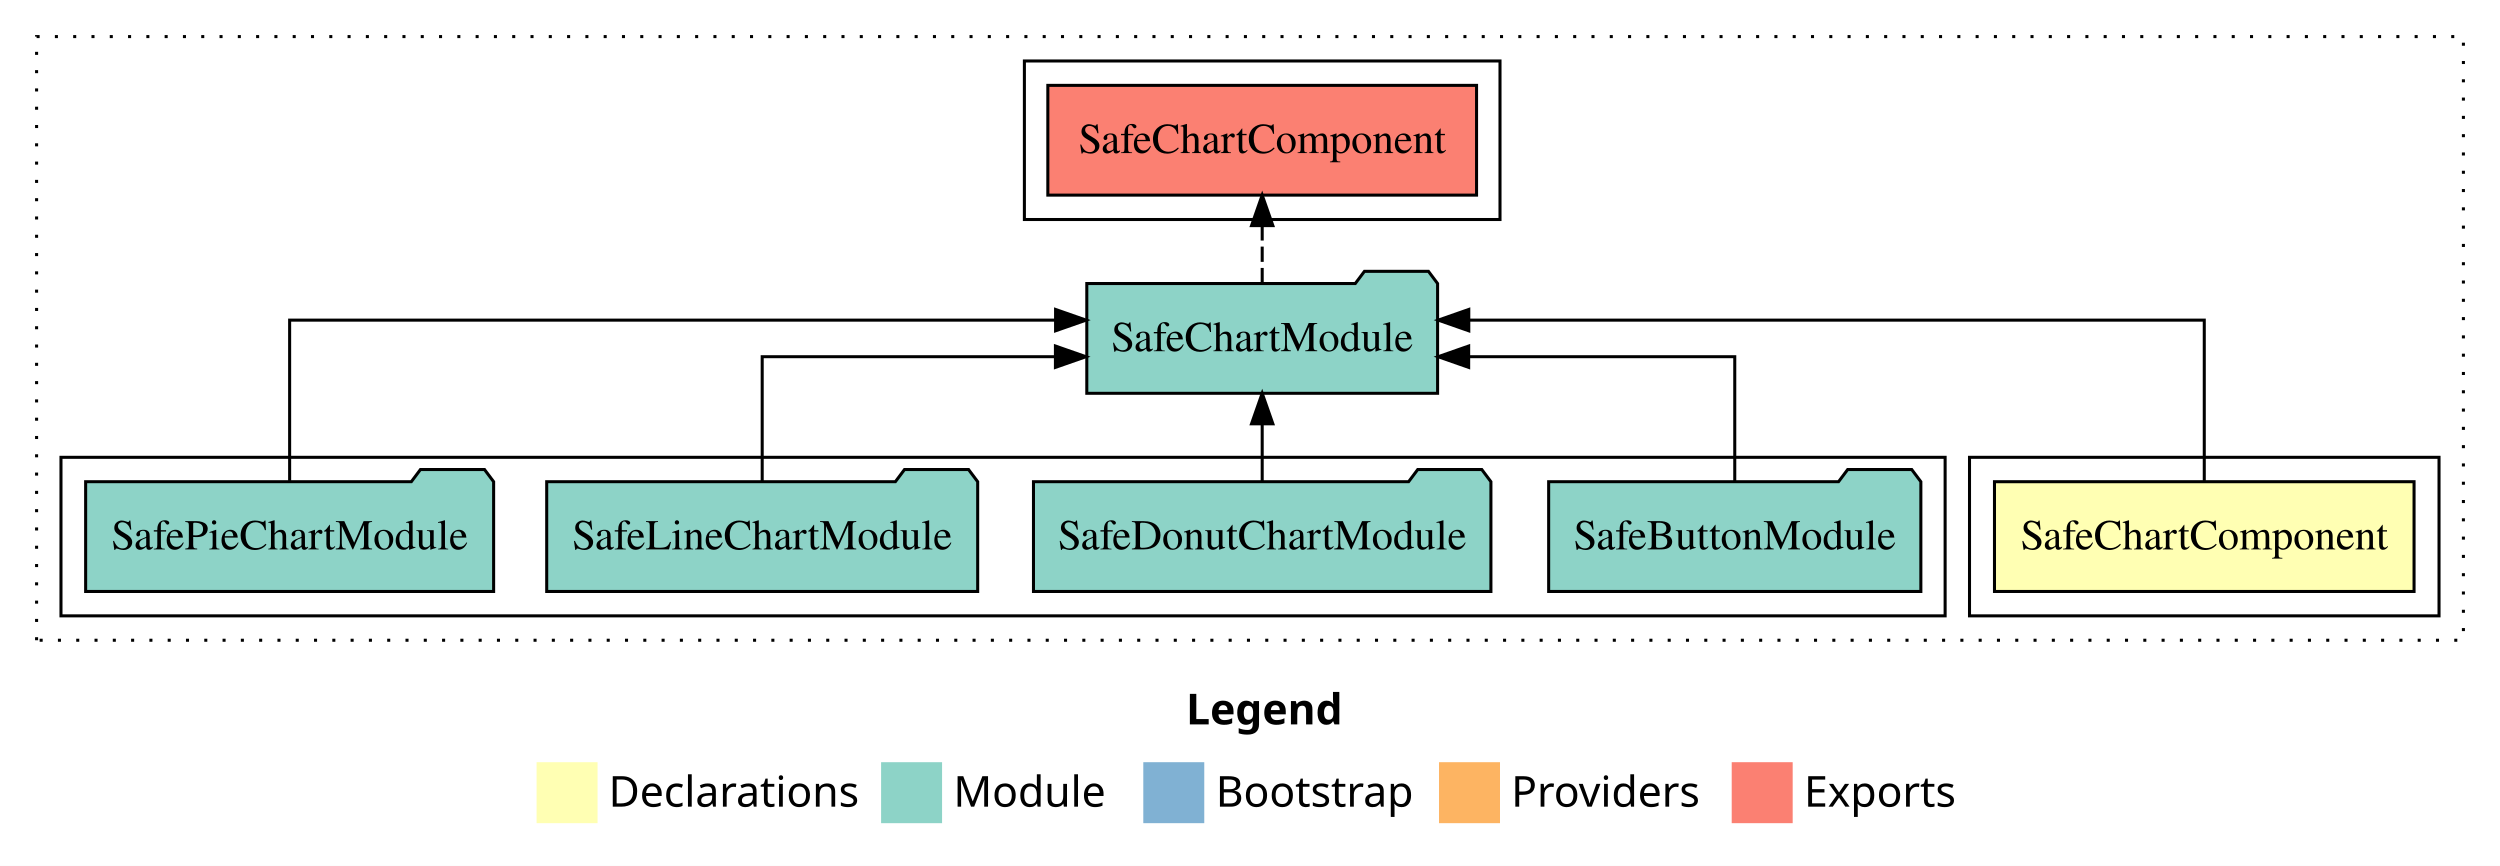
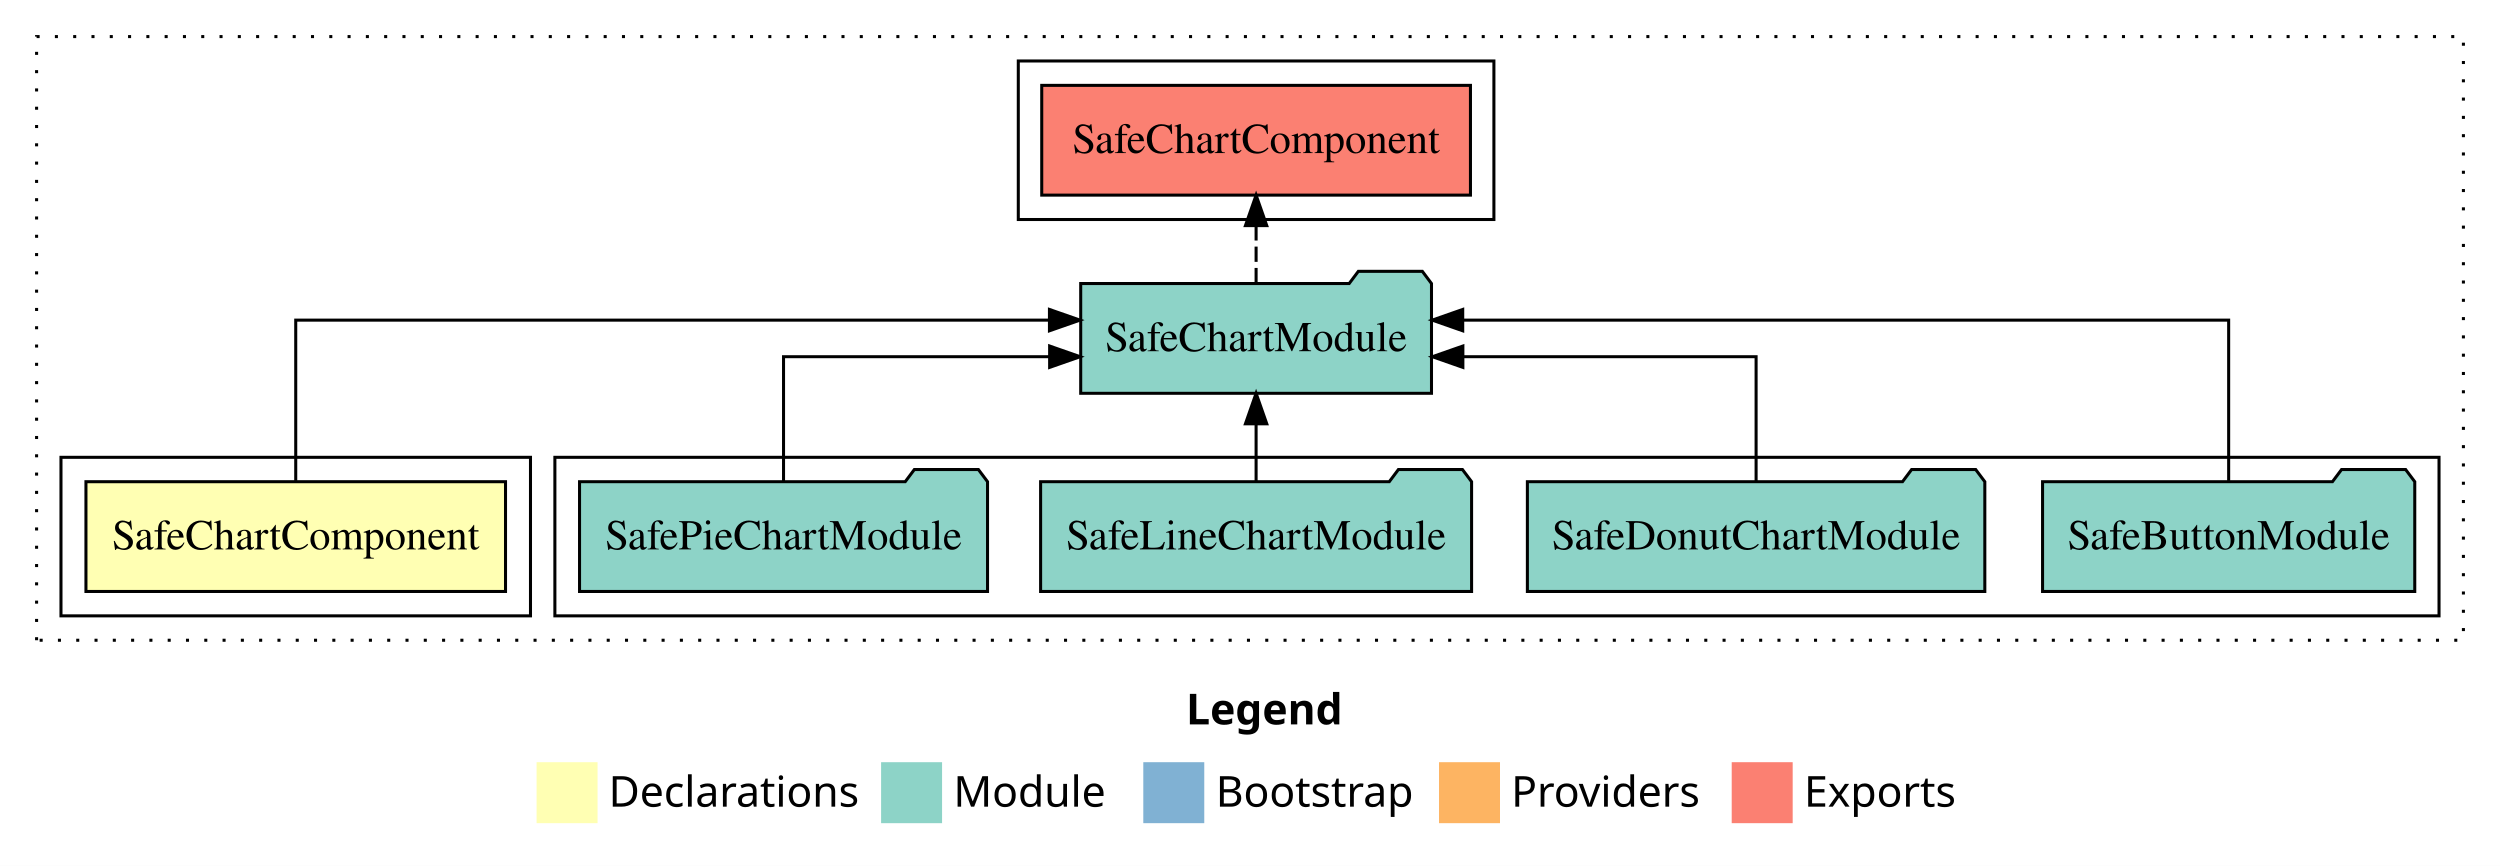
<svg xmlns="http://www.w3.org/2000/svg" width="820pt" height="284pt" viewBox="0.00 0.00 820.00 284.00">
  <g id="graph0" class="graph" transform="scale(1 1) rotate(0) translate(4 280)">
    <polygon fill="white" stroke="transparent" points="-4,4 -4,-280 816,-280 816,4 -4,4" />
    <text text-anchor="start" x="385.01" y="-42.4" font-family="sans-serif" font-weight="bold" font-size="14.00">Legend</text>
    <polygon fill="#ffffb3" stroke="transparent" points="172,-10 172,-30 192,-30 192,-10 172,-10" />
    <text text-anchor="start" x="195.63" y="-15.4" font-family="sans-serif" font-size="14.00">  Declarations</text>
    <polygon fill="#8dd3c7" stroke="transparent" points="285,-10 285,-30 305,-30 305,-10 285,-10" />
    <text text-anchor="start" x="308.73" y="-15.4" font-family="sans-serif" font-size="14.00">  Module</text>
    <polygon fill="#80b1d3" stroke="transparent" points="371,-10 371,-30 391,-30 391,-10 371,-10" />
    <text text-anchor="start" x="394.78" y="-15.4" font-family="sans-serif" font-size="14.00">  Bootstrap</text>
    <polygon fill="#fdb462" stroke="transparent" points="468,-10 468,-30 488,-30 488,-10 468,-10" />
    <text text-anchor="start" x="491.67" y="-15.4" font-family="sans-serif" font-size="14.00">  Providers</text>
    <polygon fill="#fb8072" stroke="transparent" points="564,-10 564,-30 584,-30 584,-10 564,-10" />
    <text text-anchor="start" x="587.73" y="-15.4" font-family="sans-serif" font-size="14.00">  Exports</text>
    <g id="clust1" class="cluster">
      <polygon fill="none" stroke="black" stroke-dasharray="1,5" points="8,-70 8,-268 804,-268 804,-70 8,-70" />
    </g>
+     <g id="clust4" class="cluster">
+       <polygon fill="none" stroke="black" points="178,-78 178,-130 796,-130 796,-78 178,-78" />
+     </g>
    <g id="clust5" class="cluster">
-       <polygon fill="none" stroke="black" points="332,-208 332,-260 488,-260 488,-208 332,-208" />
+       <polygon fill="none" stroke="black" points="330,-208 330,-260 486,-260 486,-208 330,-208" />
    </g>
    <g id="clust2" class="cluster">
-       <polygon fill="none" stroke="black" points="642,-78 642,-130 796,-130 796,-78 642,-78" />
-     </g>
-     <g id="clust4" class="cluster">
-       <polygon fill="none" stroke="black" points="16,-78 16,-130 634,-130 634,-78 16,-78" />
+       <polygon fill="none" stroke="black" points="16,-78 16,-130 170,-130 170,-78 16,-78" />
    </g>
    <g id="node1" class="node">
-       <polygon fill="#ffffb3" stroke="black" points="787.81,-122 650.19,-122 650.19,-86 787.81,-86 787.81,-122" />
-       <text text-anchor="middle" x="719" y="-99.8" font-family="Times,serif" font-size="14.00">SafeChartComponent</text>
+       <polygon fill="#ffffb3" stroke="black" points="161.81,-122 24.19,-122 24.19,-86 161.81,-86 161.81,-122" />
+       <text text-anchor="middle" x="93" y="-99.8" font-family="Times,serif" font-size="14.00">SafeChartComponent</text>
    </g>
    <g id="node2" class="node">
-       <polygon fill="#8dd3c7" stroke="black" points="467.53,-187 464.53,-191 443.53,-191 440.53,-187 352.47,-187 352.47,-151 467.53,-151 467.53,-187" />
-       <text text-anchor="middle" x="410" y="-164.8" font-family="Times,serif" font-size="14.00">SafeChartModule</text>
+       <polygon fill="#8dd3c7" stroke="black" points="465.53,-187 462.53,-191 441.53,-191 438.53,-187 350.47,-187 350.47,-151 465.53,-151 465.53,-187" />
+       <text text-anchor="middle" x="408" y="-164.8" font-family="Times,serif" font-size="14.00">SafeChartModule</text>
    </g>
    <g id="edge1" class="edge">
-       <path fill="none" stroke="black" d="M719,-122.28C719,-143.32 719,-175 719,-175 719,-175 477.76,-175 477.76,-175" />
-       <polygon fill="black" stroke="black" points="477.76,-171.5 467.76,-175 477.76,-178.5 477.76,-171.5" />
+       <path fill="none" stroke="black" d="M93,-122.28C93,-143.32 93,-175 93,-175 93,-175 340.22,-175 340.22,-175" />
+       <polygon fill="black" stroke="black" points="340.22,-178.5 350.22,-175 340.22,-171.5 340.22,-178.5" />
    </g>
    <g id="node7" class="node">
-       <polygon fill="#fb8072" stroke="black" points="480.31,-252 339.69,-252 339.69,-216 480.31,-216 480.31,-252" />
-       <text text-anchor="middle" x="410" y="-229.8" font-family="Times,serif" font-size="14.00">SafeChartComponent </text>
+       <polygon fill="#fb8072" stroke="black" points="478.31,-252 337.69,-252 337.69,-216 478.31,-216 478.31,-252" />
+       <text text-anchor="middle" x="408" y="-229.8" font-family="Times,serif" font-size="14.00">SafeChartComponent </text>
    </g>
    <g id="edge6" class="edge">
-       <path fill="none" stroke="black" stroke-dasharray="5,2" d="M410,-187.11C410,-187.11 410,-205.99 410,-205.99" />
-       <polygon fill="black" stroke="black" points="406.5,-205.99 410,-215.99 413.5,-205.99 406.5,-205.99" />
+       <path fill="none" stroke="black" stroke-dasharray="5,2" d="M408,-187.11C408,-187.11 408,-205.99 408,-205.99" />
+       <polygon fill="black" stroke="black" points="404.5,-205.99 408,-215.99 411.5,-205.99 404.5,-205.99" />
    </g>
    <g id="node3" class="node">
-       <polygon fill="#8dd3c7" stroke="black" points="626.04,-122 623.04,-126 602.04,-126 599.04,-122 503.96,-122 503.96,-86 626.04,-86 626.04,-122" />
-       <text text-anchor="middle" x="565" y="-99.8" font-family="Times,serif" font-size="14.00">SafeButtonModule</text>
+       <polygon fill="#8dd3c7" stroke="black" points="788.04,-122 785.04,-126 764.04,-126 761.04,-122 665.96,-122 665.96,-86 788.04,-86 788.04,-122" />
+       <text text-anchor="middle" x="727" y="-99.8" font-family="Times,serif" font-size="14.00">SafeButtonModule</text>
    </g>
    <g id="edge2" class="edge">
-       <path fill="none" stroke="black" d="M565,-122.02C565,-139.37 565,-163 565,-163 565,-163 477.72,-163 477.72,-163" />
-       <polygon fill="black" stroke="black" points="477.72,-159.5 467.72,-163 477.72,-166.5 477.72,-159.5" />
+       <path fill="none" stroke="black" d="M727,-122.28C727,-143.32 727,-175 727,-175 727,-175 475.77,-175 475.77,-175" />
+       <polygon fill="black" stroke="black" points="475.77,-171.5 465.77,-175 475.77,-178.5 475.77,-171.5" />
    </g>
    <g id="node4" class="node">
-       <polygon fill="#8dd3c7" stroke="black" points="485.02,-122 482.02,-126 461.02,-126 458.02,-122 334.98,-122 334.98,-86 485.02,-86 485.02,-122" />
-       <text text-anchor="middle" x="410" y="-99.8" font-family="Times,serif" font-size="14.00">SafeDonutChartModule</text>
+       <polygon fill="#8dd3c7" stroke="black" points="647.02,-122 644.02,-126 623.02,-126 620.02,-122 496.98,-122 496.98,-86 647.02,-86 647.02,-122" />
+       <text text-anchor="middle" x="572" y="-99.8" font-family="Times,serif" font-size="14.00">SafeDonutChartModule</text>
    </g>
    <g id="edge3" class="edge">
-       <path fill="none" stroke="black" d="M410,-122.11C410,-122.11 410,-140.99 410,-140.99" />
-       <polygon fill="black" stroke="black" points="406.5,-140.99 410,-150.99 413.5,-140.99 406.5,-140.99" />
+       <path fill="none" stroke="black" d="M572,-122.02C572,-139.37 572,-163 572,-163 572,-163 475.82,-163 475.82,-163" />
+       <polygon fill="black" stroke="black" points="475.82,-159.5 465.82,-163 475.82,-166.5 475.82,-159.5" />
    </g>
    <g id="node5" class="node">
-       <polygon fill="#8dd3c7" stroke="black" points="316.68,-122 313.68,-126 292.68,-126 289.68,-122 175.32,-122 175.32,-86 316.68,-86 316.68,-122" />
-       <text text-anchor="middle" x="246" y="-99.8" font-family="Times,serif" font-size="14.00">SafeLineChartModule</text>
+       <polygon fill="#8dd3c7" stroke="black" points="478.68,-122 475.68,-126 454.68,-126 451.68,-122 337.32,-122 337.32,-86 478.68,-86 478.68,-122" />
+       <text text-anchor="middle" x="408" y="-99.8" font-family="Times,serif" font-size="14.00">SafeLineChartModule</text>
    </g>
    <g id="edge4" class="edge">
-       <path fill="none" stroke="black" d="M246,-122.02C246,-139.37 246,-163 246,-163 246,-163 342.18,-163 342.18,-163" />
-       <polygon fill="black" stroke="black" points="342.18,-166.5 352.18,-163 342.18,-159.5 342.18,-166.5" />
+       <path fill="none" stroke="black" d="M408,-122.11C408,-122.11 408,-140.99 408,-140.99" />
+       <polygon fill="black" stroke="black" points="404.5,-140.99 408,-150.99 411.5,-140.99 404.5,-140.99" />
    </g>
    <g id="node6" class="node">
-       <polygon fill="#8dd3c7" stroke="black" points="157.91,-122 154.91,-126 133.91,-126 130.91,-122 24.09,-122 24.09,-86 157.91,-86 157.91,-122" />
-       <text text-anchor="middle" x="91" y="-99.8" font-family="Times,serif" font-size="14.00">SafePieChartModule</text>
+       <polygon fill="#8dd3c7" stroke="black" points="319.91,-122 316.91,-126 295.91,-126 292.91,-122 186.09,-122 186.09,-86 319.91,-86 319.91,-122" />
+       <text text-anchor="middle" x="253" y="-99.8" font-family="Times,serif" font-size="14.00">SafePieChartModule</text>
    </g>
    <g id="edge5" class="edge">
-       <path fill="none" stroke="black" d="M91,-122.28C91,-143.32 91,-175 91,-175 91,-175 342.23,-175 342.23,-175" />
-       <polygon fill="black" stroke="black" points="342.23,-178.5 352.23,-175 342.23,-171.5 342.23,-178.5" />
+       <path fill="none" stroke="black" d="M253,-122.02C253,-139.37 253,-163 253,-163 253,-163 340.28,-163 340.28,-163" />
+       <polygon fill="black" stroke="black" points="340.28,-166.5 350.28,-163 340.28,-159.5 340.28,-166.5" />
    </g>
  </g>
</svg>
